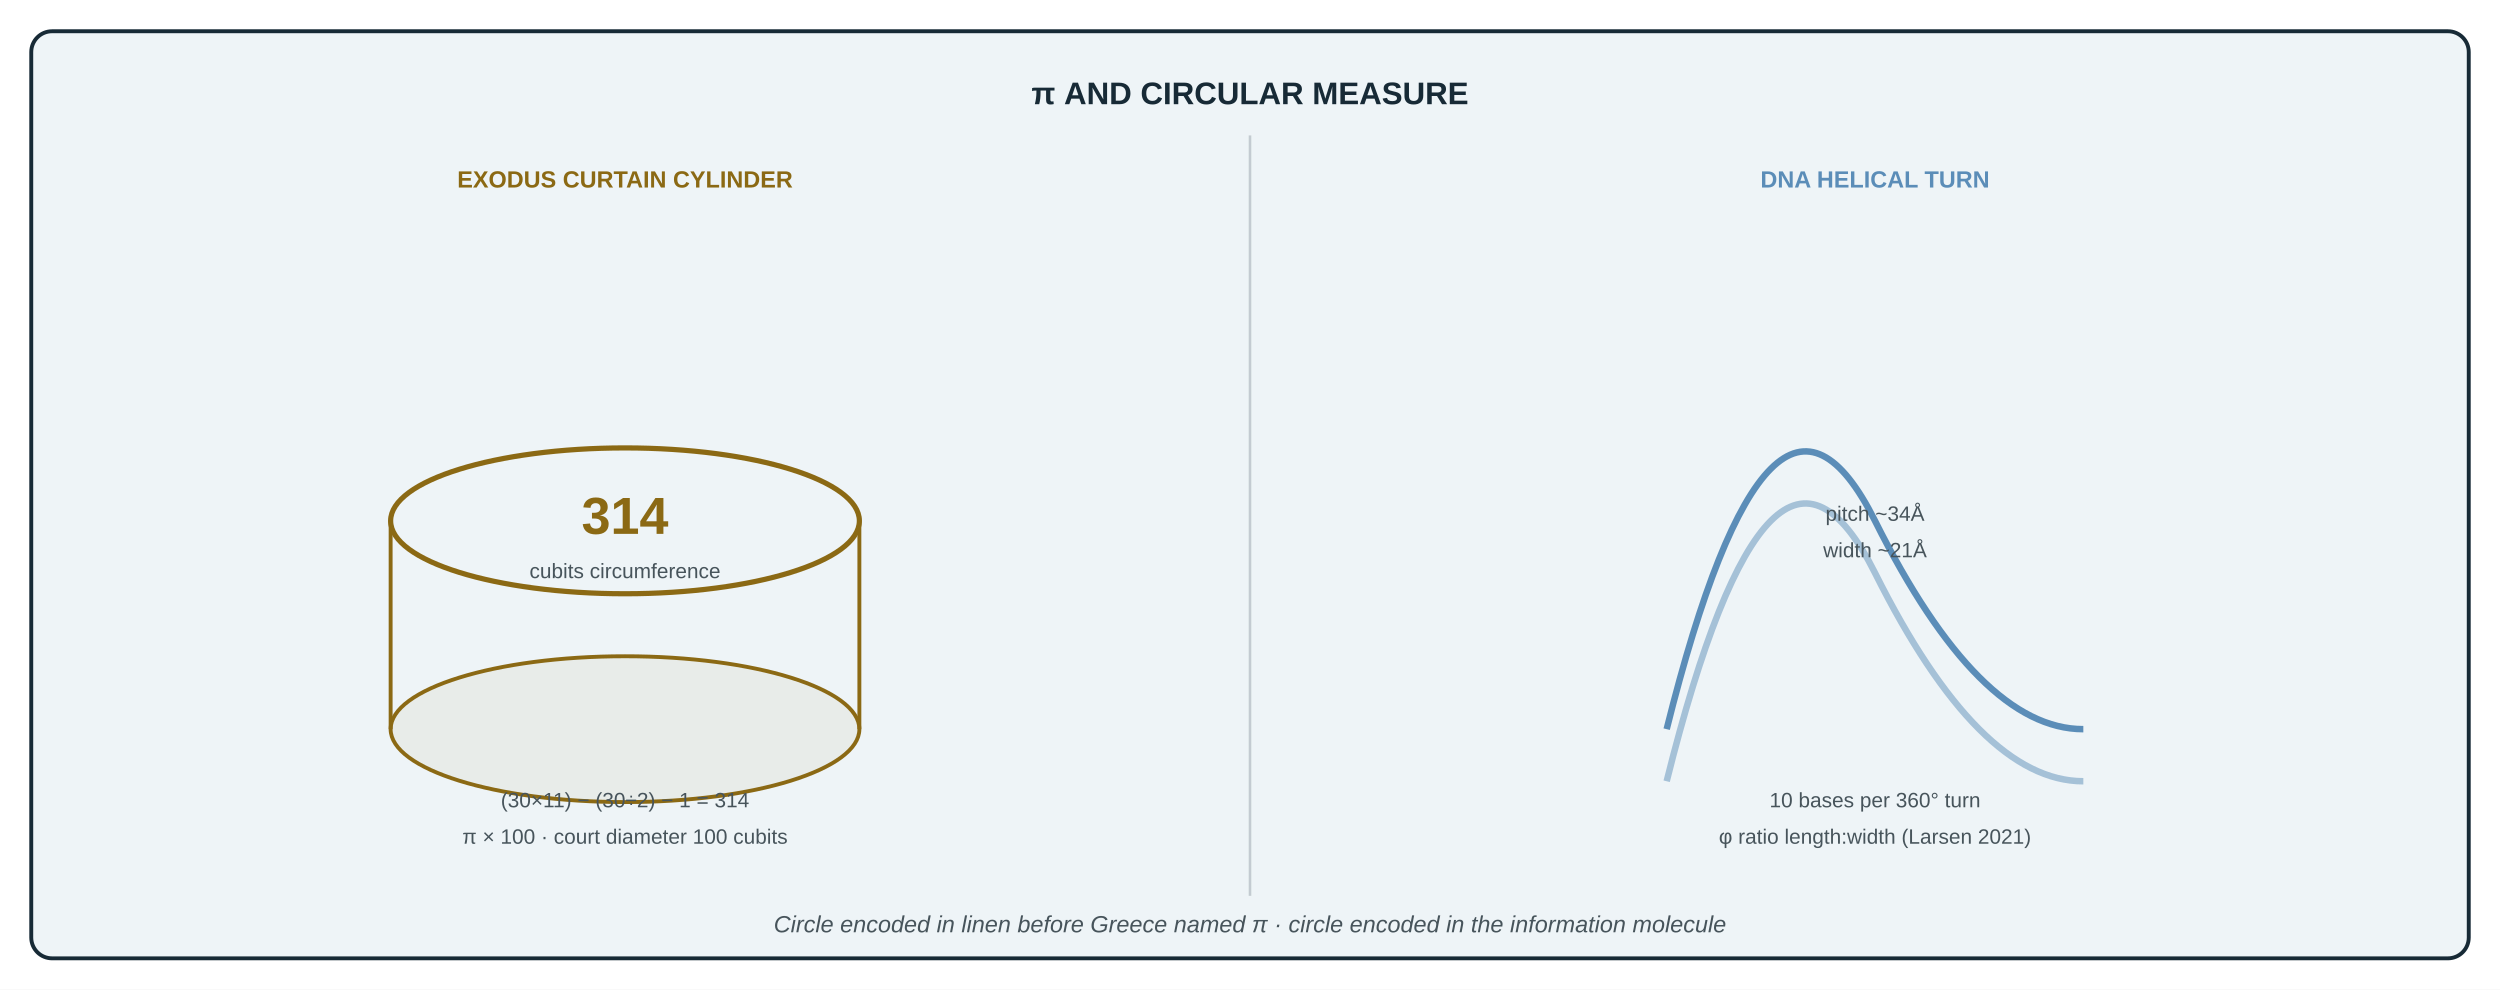
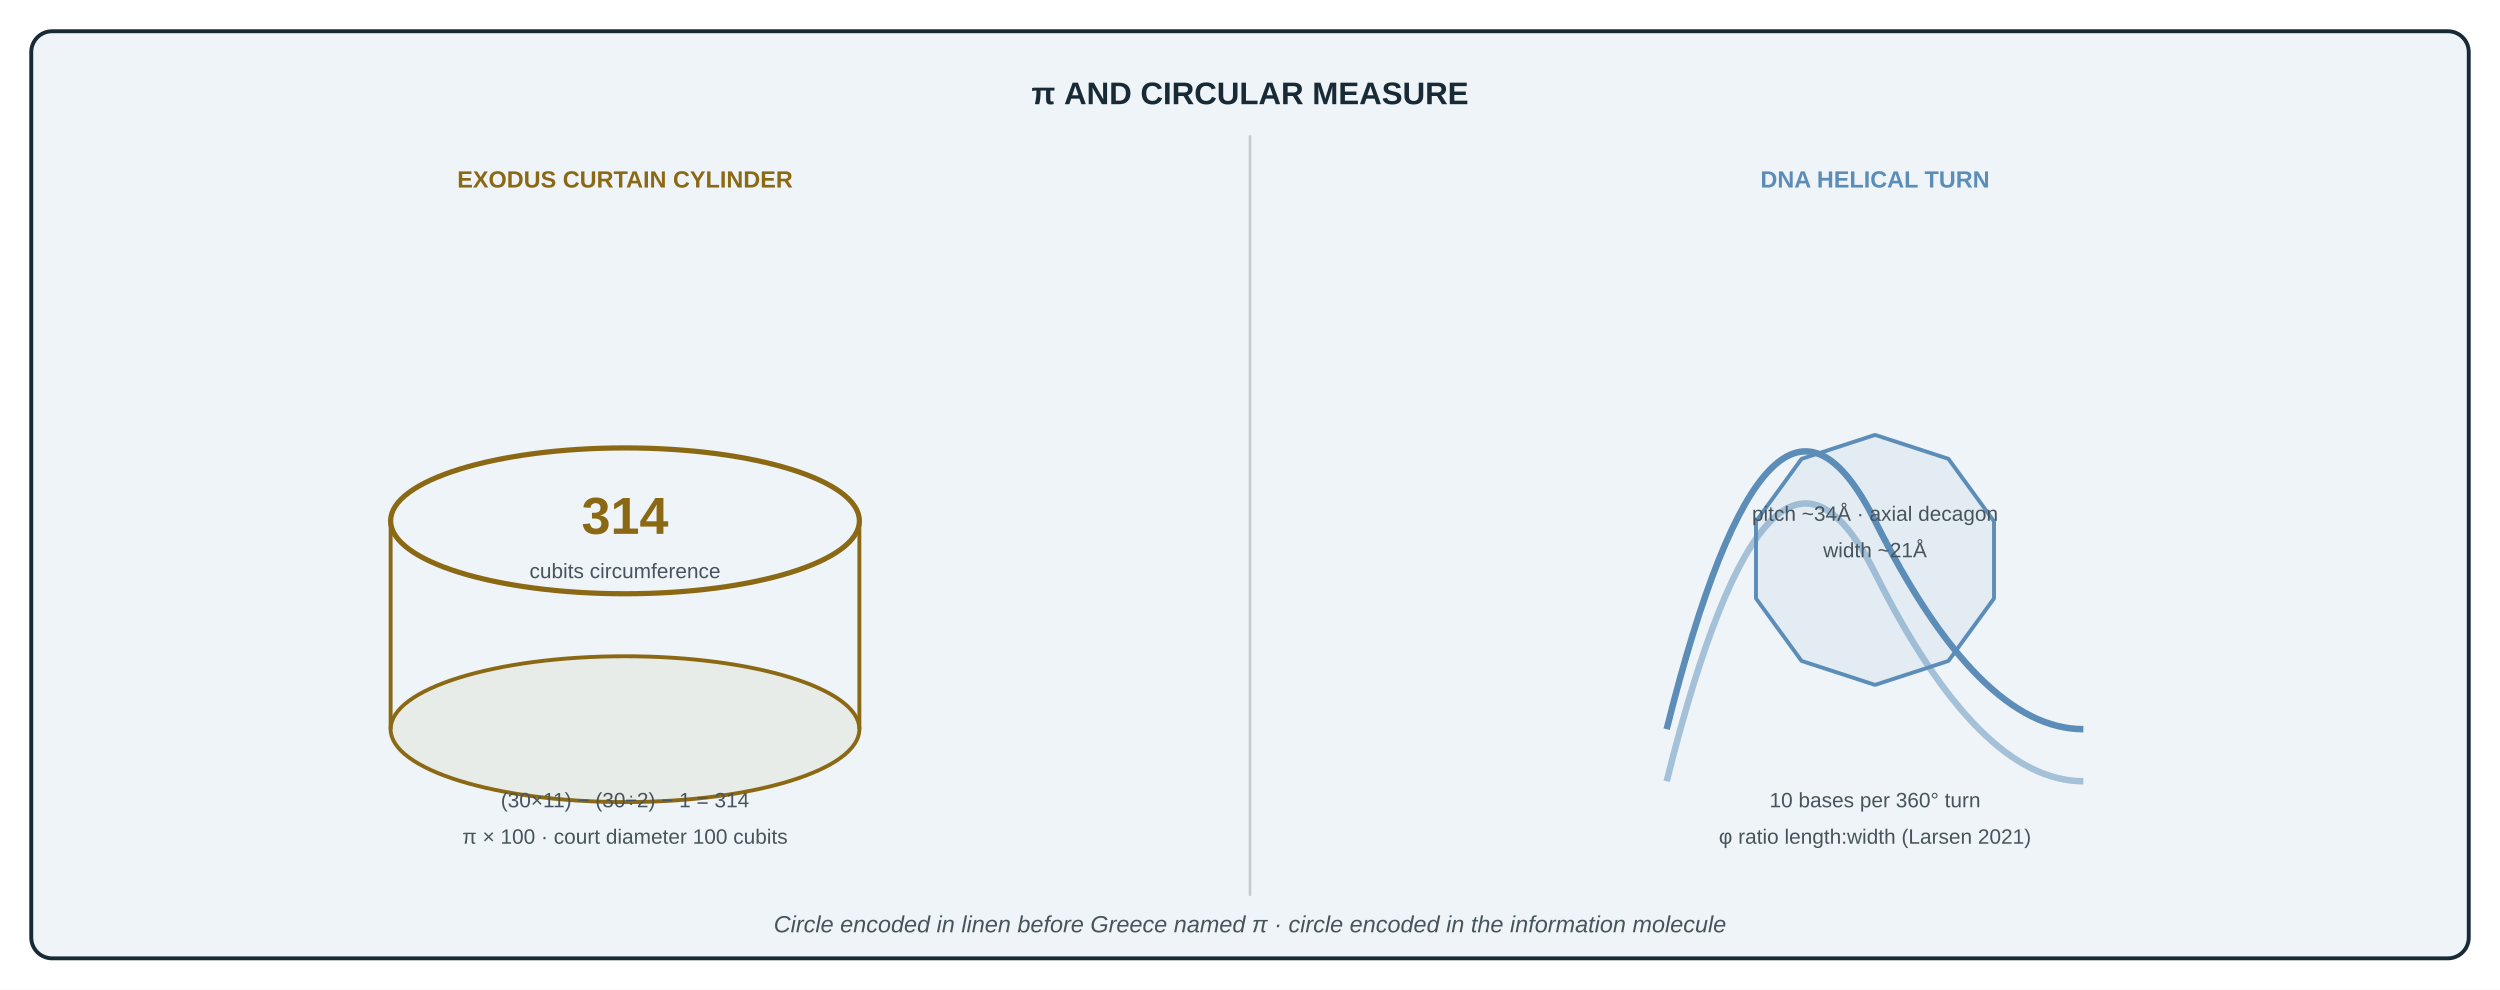
<svg xmlns="http://www.w3.org/2000/svg" width="960" height="380" viewBox="0 0 960 380" role="img">
  <rect width="960" height="380" fill="#FFFFFF" />
  <rect x="12" y="12" width="936" height="356" rx="8" fill="#EEF4F7" stroke="#172A36" stroke-width="1.5" />
  <text x="480" y="40" text-anchor="middle" font-family="Arial,Helvetica,sans-serif" font-size="12" font-weight="700" fill="#172A36">π AND CIRCULAR MEASURE</text>
  <line x1="480" y1="52" x2="480" y2="344" stroke="#172A36" stroke-width="1" opacity="0.2" />
  <text x="240" y="72" text-anchor="middle" font-family="Arial,Helvetica,sans-serif" font-size="9" font-weight="700" fill="#8B6914">EXODUS CURTAIN CYLINDER</text>
  <ellipse cx="240" cy="200" rx="90" ry="28" fill="none" stroke="#8B6914" stroke-width="2" />
  <line x1="150" y1="200" x2="150" y2="280" stroke="#8B6914" stroke-width="1.5" />
  <line x1="330" y1="200" x2="330" y2="280" stroke="#8B6914" stroke-width="1.5" />
  <ellipse cx="240" cy="280" rx="90" ry="28" fill="rgba(139,105,20,0.06)" stroke="#8B6914" stroke-width="1.5" />
  <text x="240" y="205" text-anchor="middle" font-family="Arial,Helvetica,sans-serif" font-size="20" font-weight="700" fill="#8B6914">314</text>
  <text x="240" y="222" text-anchor="middle" font-family="Arial,Helvetica,sans-serif" font-size="8" fill="#47545B">cubits circumference</text>
  <text x="240" y="310" text-anchor="middle" font-family="Arial,Helvetica,sans-serif" font-size="8" fill="#47545B">(30×11) − (30÷2) − 1 = 314</text>
  <text x="240" y="324" text-anchor="middle" font-family="Arial,Helvetica,sans-serif" font-size="8" fill="#47545B">π × 100 · court diameter 100 cubits</text>
  <text x="720" y="72" text-anchor="middle" font-family="Arial,Helvetica,sans-serif" font-size="9" font-weight="700" fill="#5B8DB8">DNA HELICAL TURN</text>
  <path d="M640 280 Q680 120 720 200 T800 280" fill="none" stroke="#5B8DB8" stroke-width="2.5" />
  <path d="M640 300 Q680 140 720 220 T800 300" fill="none" stroke="#5B8DB8" stroke-width="2.5" opacity="0.5" />
-   <text x="720" y="200" text-anchor="middle" font-family="Arial,Helvetica,sans-serif" font-size="8" fill="#47545B">pitch ~34Å</text>
+   <polygon points="720.0,167.0 748.2,176.2 765.7,200.2 765.7,229.8 748.2,253.8 720.0,263.0 691.8,253.8 674.3,229.8 674.3,200.2 691.8,176.2" fill="rgba(91,141,184,0.08)" stroke="#5B8DB8" stroke-width="1.5" stroke-linejoin="round" />
+   <text x="720" y="200" text-anchor="middle" font-family="Arial,Helvetica,sans-serif" font-size="8" fill="#47545B">pitch ~34Å · axial decagon</text>
  <text x="720" y="214" text-anchor="middle" font-family="Arial,Helvetica,sans-serif" font-size="8" fill="#47545B">width ~21Å</text>
  <text x="720" y="310" text-anchor="middle" font-family="Arial,Helvetica,sans-serif" font-size="8" fill="#47545B">10 bases per 360° turn</text>
  <text x="720" y="324" text-anchor="middle" font-family="Arial,Helvetica,sans-serif" font-size="8" fill="#47545B">φ ratio length:width (Larsen 2021)</text>
  <text x="480" y="358" text-anchor="middle" font-family="Arial,Helvetica,sans-serif" font-size="9" font-style="italic" fill="#47545B">Circle encoded in linen before Greece named π · circle encoded in the information molecule</text>
</svg>
